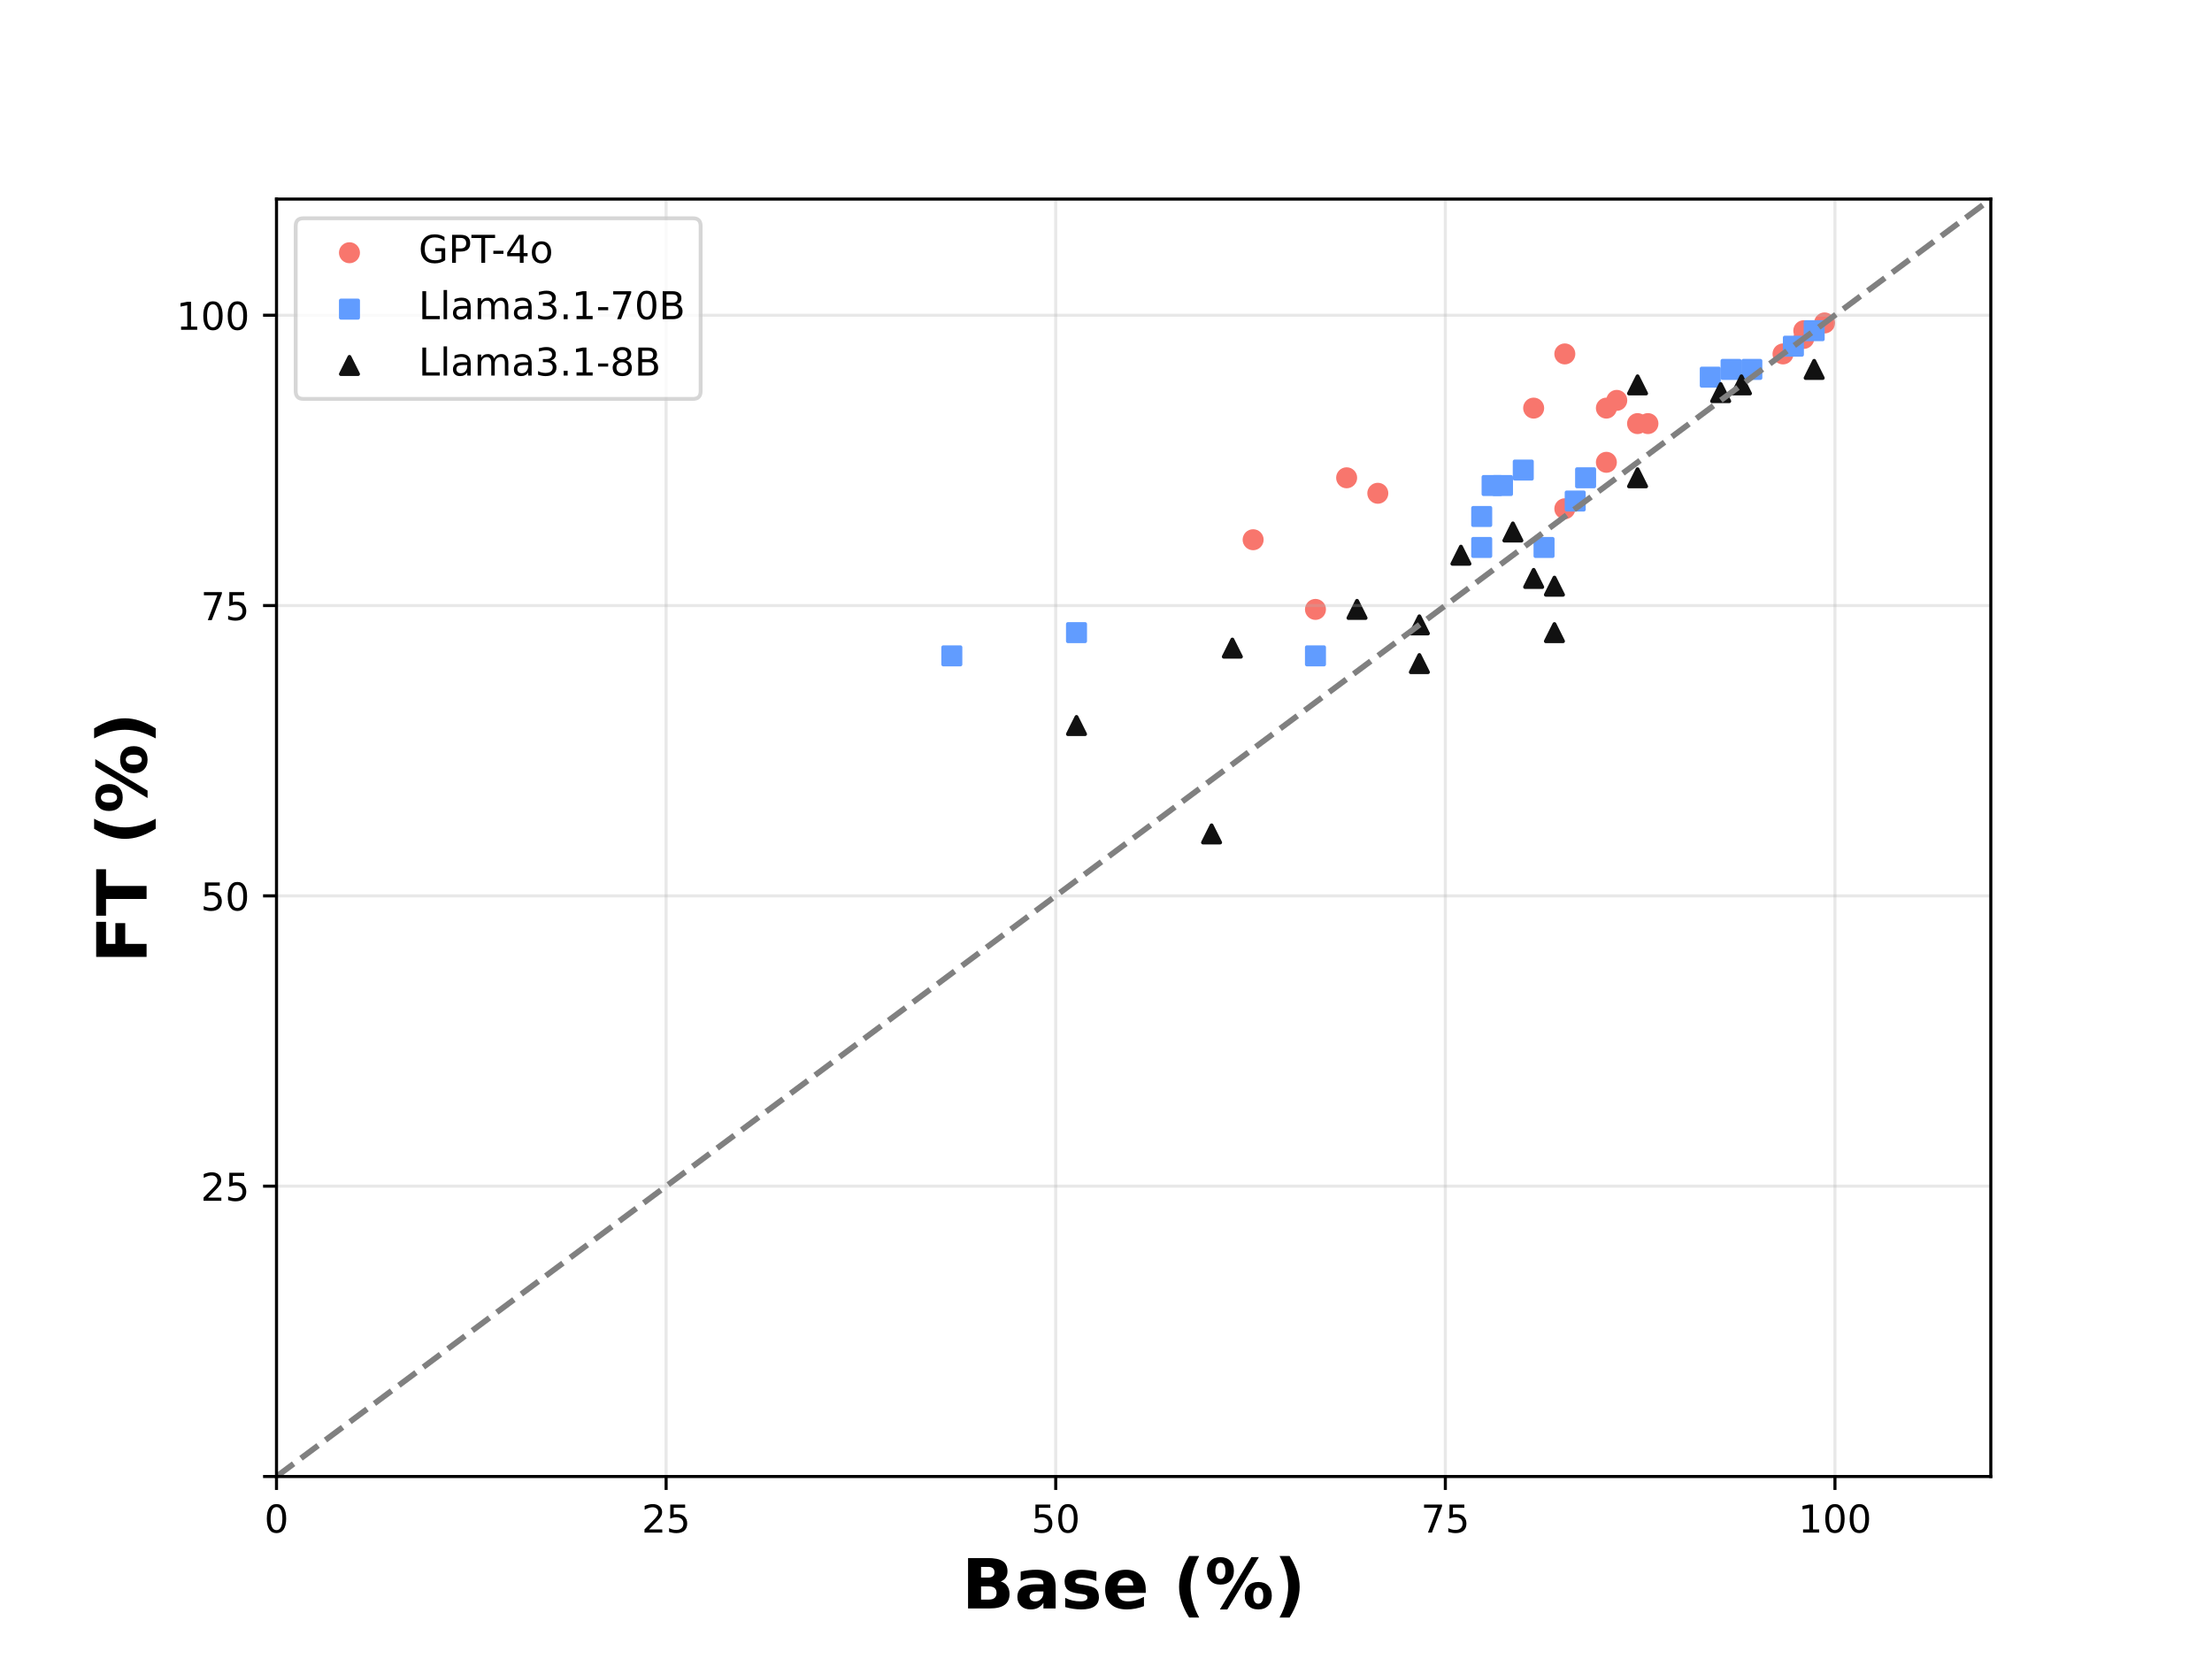
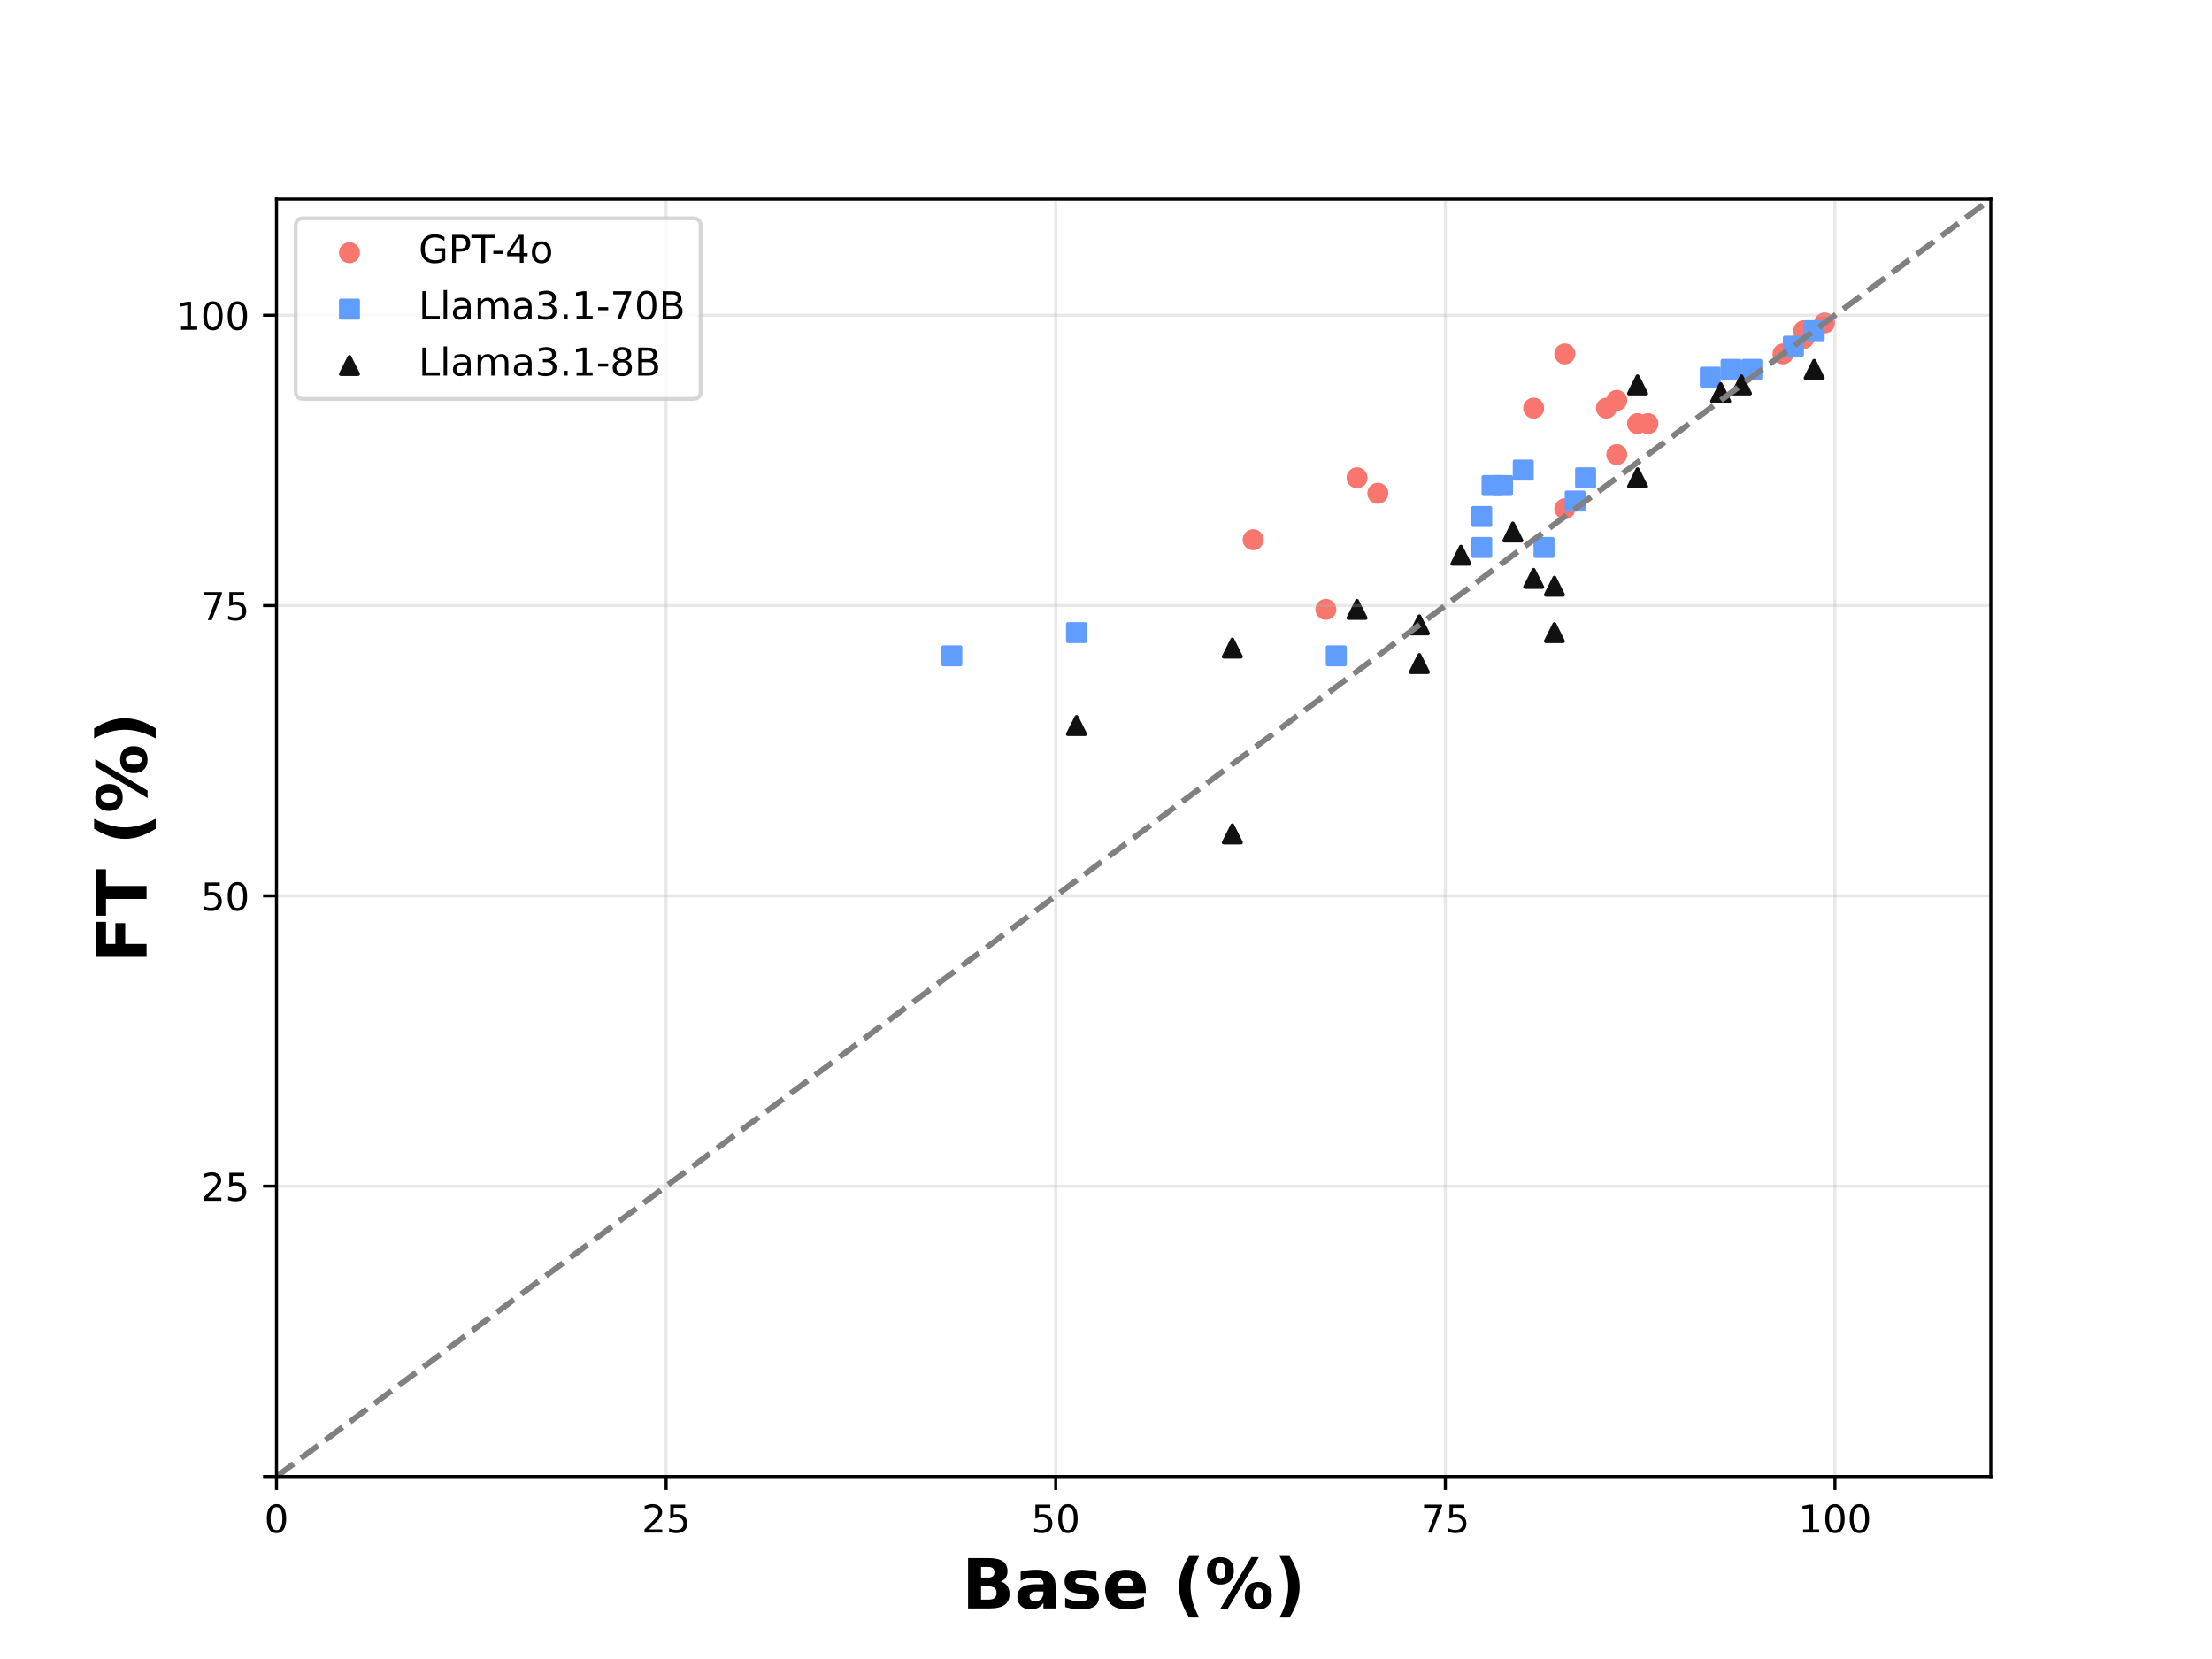
<svg xmlns="http://www.w3.org/2000/svg" xmlns:xlink="http://www.w3.org/1999/xlink" width="576pt" height="432pt" viewBox="0 0 576 432" version="1.1">
  <defs>
    <style type="text/css">*{stroke-linejoin: round; stroke-linecap: butt}</style>
  </defs>
  <g id="figure_1">
    <g id="patch_1">
      <path d="M 0 432  L 576 432  L 576 0  L 0 0  z " style="fill: #ffffff" />
    </g>
    <g id="axes_1">
      <g id="patch_2">
        <path d="M 72 384.48  L 518.4 384.48  L 518.4 51.84  L 72 51.84  z " style="fill: #ffffff" />
      </g>
      <g id="PathCollection_1">
        <defs>
-           <path id="mb3470e23fa" d="M 0 2.236  C 0.593 2.236 1.162 2 1.581 1.581  C 2 1.162 2.236 0.593 2.236 0  C 2.236 -0.593 2 -1.162 1.581 -1.581  C 1.162 -2 0.593 -2.236 0 -2.236  C -0.593 -2.236 -1.162 -2 -1.581 -1.581  C -2 -1.162 -2.236 -0.593 -2.236 0  C -2.236 0.593 -2 1.162 -1.581 1.581  C -1.162 2 -0.593 2.236 0 2.236  z " style="stroke: #f8766d" />
+           <path id="m50a336675b" d="M 0 2.236  C 0.593 2.236 1.162 2 1.581 1.581  C 2 1.162 2.236 0.593 2.236 0  C 2.236 -0.593 2 -1.162 1.581 -1.581  C 1.162 -2 0.593 -2.236 0 -2.236  C -0.593 -2.236 -1.162 -2 -1.581 -1.581  C -2 -1.162 -2.236 -0.593 -2.236 0  C -2.236 0.593 -2 1.162 -1.581 1.581  C -1.162 2 -0.593 2.236 0 2.236  z " style="stroke: #f8766d" />
        </defs>
-         <g clip-path="url(#p692026b4a6)">
-           <use xlink:href="#mb3470e23fa" x="418.298" y="106.272" style="fill: #f8766d; stroke: #f8766d" />
-           <use xlink:href="#mb3470e23fa" x="407.476" y="92.16" style="fill: #f8766d; stroke: #f8766d" />
-           <use xlink:href="#mb3470e23fa" x="469.702" y="86.112" style="fill: #f8766d; stroke: #f8766d" />
-           <use xlink:href="#mb3470e23fa" x="475.113" y="84.096" style="fill: #f8766d; stroke: #f8766d" />
-           <use xlink:href="#mb3470e23fa" x="407.476" y="132.48" style="fill: #f8766d; stroke: #f8766d" />
-           <use xlink:href="#mb3470e23fa" x="399.36" y="106.272" style="fill: #f8766d; stroke: #f8766d" />
-           <use xlink:href="#mb3470e23fa" x="421.004" y="104.256" style="fill: #f8766d; stroke: #f8766d" />
-           <use xlink:href="#mb3470e23fa" x="464.291" y="92.16" style="fill: #f8766d; stroke: #f8766d" />
-           <use xlink:href="#mb3470e23fa" x="342.545" y="158.688" style="fill: #f8766d; stroke: #f8766d" />
-           <use xlink:href="#mb3470e23fa" x="418.298" y="120.384" style="fill: #f8766d; stroke: #f8766d" />
-           <use xlink:href="#mb3470e23fa" x="358.778" y="128.448" style="fill: #f8766d; stroke: #f8766d" />
-           <use xlink:href="#mb3470e23fa" x="429.12" y="110.304" style="fill: #f8766d; stroke: #f8766d" />
-           <use xlink:href="#mb3470e23fa" x="469.702" y="88.128" style="fill: #f8766d; stroke: #f8766d" />
-           <use xlink:href="#mb3470e23fa" x="426.415" y="110.304" style="fill: #f8766d; stroke: #f8766d" />
-           <use xlink:href="#mb3470e23fa" x="350.662" y="124.416" style="fill: #f8766d; stroke: #f8766d" />
-           <use xlink:href="#mb3470e23fa" x="326.313" y="140.544" style="fill: #f8766d; stroke: #f8766d" />
+         <g clip-path="url(#pf7e7229479)">
+           <use xlink:href="#m50a336675b" x="418.298" y="106.272" style="fill: #f8766d; stroke: #f8766d" />
+           <use xlink:href="#m50a336675b" x="407.476" y="92.16" style="fill: #f8766d; stroke: #f8766d" />
+           <use xlink:href="#m50a336675b" x="469.702" y="86.112" style="fill: #f8766d; stroke: #f8766d" />
+           <use xlink:href="#m50a336675b" x="475.113" y="84.096" style="fill: #f8766d; stroke: #f8766d" />
+           <use xlink:href="#m50a336675b" x="407.476" y="132.48" style="fill: #f8766d; stroke: #f8766d" />
+           <use xlink:href="#m50a336675b" x="399.36" y="106.272" style="fill: #f8766d; stroke: #f8766d" />
+           <use xlink:href="#m50a336675b" x="421.004" y="104.256" style="fill: #f8766d; stroke: #f8766d" />
+           <use xlink:href="#m50a336675b" x="464.291" y="92.16" style="fill: #f8766d; stroke: #f8766d" />
+           <use xlink:href="#m50a336675b" x="345.251" y="158.688" style="fill: #f8766d; stroke: #f8766d" />
+           <use xlink:href="#m50a336675b" x="421.004" y="118.368" style="fill: #f8766d; stroke: #f8766d" />
+           <use xlink:href="#m50a336675b" x="358.778" y="128.448" style="fill: #f8766d; stroke: #f8766d" />
+           <use xlink:href="#m50a336675b" x="429.12" y="110.304" style="fill: #f8766d; stroke: #f8766d" />
+           <use xlink:href="#m50a336675b" x="469.702" y="88.128" style="fill: #f8766d; stroke: #f8766d" />
+           <use xlink:href="#m50a336675b" x="426.415" y="110.304" style="fill: #f8766d; stroke: #f8766d" />
+           <use xlink:href="#m50a336675b" x="353.367" y="124.416" style="fill: #f8766d; stroke: #f8766d" />
+           <use xlink:href="#m50a336675b" x="326.313" y="140.544" style="fill: #f8766d; stroke: #f8766d" />
        </g>
      </g>
      <g id="PathCollection_2">
        <defs>
-           <path id="m72a4a287ea" d="M -2.236 2.236  L 2.236 2.236  L 2.236 -2.236  L -2.236 -2.236  z " style="stroke: #619cff" />
+           <path id="mc18d923bcf" d="M -2.236 2.236  L 2.236 2.236  L 2.236 -2.236  L -2.236 -2.236  z " style="stroke: #619cff" />
        </defs>
-         <g clip-path="url(#p692026b4a6)">
-           <use xlink:href="#m72a4a287ea" x="385.833" y="134.496" style="fill: #619cff; stroke: #619cff" />
-           <use xlink:href="#m72a4a287ea" x="456.175" y="96.192" style="fill: #619cff; stroke: #619cff" />
-           <use xlink:href="#m72a4a287ea" x="445.353" y="98.208" style="fill: #619cff; stroke: #619cff" />
-           <use xlink:href="#m72a4a287ea" x="472.407" y="86.112" style="fill: #619cff; stroke: #619cff" />
-           <use xlink:href="#m72a4a287ea" x="402.065" y="142.56" style="fill: #619cff; stroke: #619cff" />
-           <use xlink:href="#m72a4a287ea" x="396.655" y="122.4" style="fill: #619cff; stroke: #619cff" />
-           <use xlink:href="#m72a4a287ea" x="412.887" y="124.416" style="fill: #619cff; stroke: #619cff" />
-           <use xlink:href="#m72a4a287ea" x="450.764" y="96.192" style="fill: #619cff; stroke: #619cff" />
-           <use xlink:href="#m72a4a287ea" x="342.545" y="170.784" style="fill: #619cff; stroke: #619cff" />
-           <use xlink:href="#m72a4a287ea" x="391.244" y="126.432" style="fill: #619cff; stroke: #619cff" />
-           <use xlink:href="#m72a4a287ea" x="385.833" y="142.56" style="fill: #619cff; stroke: #619cff" />
-           <use xlink:href="#m72a4a287ea" x="410.182" y="130.464" style="fill: #619cff; stroke: #619cff" />
-           <use xlink:href="#m72a4a287ea" x="466.996" y="90.144" style="fill: #619cff; stroke: #619cff" />
-           <use xlink:href="#m72a4a287ea" x="388.538" y="126.432" style="fill: #619cff; stroke: #619cff" />
-           <use xlink:href="#m72a4a287ea" x="280.32" y="164.736" style="fill: #619cff; stroke: #619cff" />
-           <use xlink:href="#m72a4a287ea" x="247.855" y="170.784" style="fill: #619cff; stroke: #619cff" />
+         <g clip-path="url(#pf7e7229479)">
+           <use xlink:href="#mc18d923bcf" x="385.833" y="134.496" style="fill: #619cff; stroke: #619cff" />
+           <use xlink:href="#mc18d923bcf" x="456.175" y="96.192" style="fill: #619cff; stroke: #619cff" />
+           <use xlink:href="#mc18d923bcf" x="445.353" y="98.208" style="fill: #619cff; stroke: #619cff" />
+           <use xlink:href="#mc18d923bcf" x="472.407" y="86.112" style="fill: #619cff; stroke: #619cff" />
+           <use xlink:href="#mc18d923bcf" x="402.065" y="142.56" style="fill: #619cff; stroke: #619cff" />
+           <use xlink:href="#mc18d923bcf" x="396.655" y="122.4" style="fill: #619cff; stroke: #619cff" />
+           <use xlink:href="#mc18d923bcf" x="412.887" y="124.416" style="fill: #619cff; stroke: #619cff" />
+           <use xlink:href="#mc18d923bcf" x="450.764" y="96.192" style="fill: #619cff; stroke: #619cff" />
+           <use xlink:href="#mc18d923bcf" x="347.956" y="170.784" style="fill: #619cff; stroke: #619cff" />
+           <use xlink:href="#mc18d923bcf" x="391.244" y="126.432" style="fill: #619cff; stroke: #619cff" />
+           <use xlink:href="#mc18d923bcf" x="385.833" y="142.56" style="fill: #619cff; stroke: #619cff" />
+           <use xlink:href="#mc18d923bcf" x="410.182" y="130.464" style="fill: #619cff; stroke: #619cff" />
+           <use xlink:href="#mc18d923bcf" x="466.996" y="90.144" style="fill: #619cff; stroke: #619cff" />
+           <use xlink:href="#mc18d923bcf" x="388.538" y="126.432" style="fill: #619cff; stroke: #619cff" />
+           <use xlink:href="#mc18d923bcf" x="280.32" y="164.736" style="fill: #619cff; stroke: #619cff" />
+           <use xlink:href="#mc18d923bcf" x="247.855" y="170.784" style="fill: #619cff; stroke: #619cff" />
        </g>
      </g>
      <g id="PathCollection_3">
        <defs>
-           <path id="m3c34309b36" d="M 0 -2.236  L -2.236 2.236  L 2.236 2.236  z " style="stroke: #111111" />
+           <path id="m18aec00344" d="M 0 -2.236  L -2.236 2.236  L 2.236 2.236  z " style="stroke: #111111" />
        </defs>
-         <g clip-path="url(#p692026b4a6)">
-           <use xlink:href="#m3c34309b36" x="404.771" y="152.64" style="fill: #111111; stroke: #111111" />
-           <use xlink:href="#m3c34309b36" x="426.415" y="100.224" style="fill: #111111; stroke: #111111" />
-           <use xlink:href="#m3c34309b36" x="426.415" y="124.416" style="fill: #111111; stroke: #111111" />
-           <use xlink:href="#m3c34309b36" x="472.407" y="96.192" style="fill: #111111; stroke: #111111" />
-           <use xlink:href="#m3c34309b36" x="369.6" y="162.72" style="fill: #111111; stroke: #111111" />
-           <use xlink:href="#m3c34309b36" x="353.367" y="158.688" style="fill: #111111; stroke: #111111" />
-           <use xlink:href="#m3c34309b36" x="399.36" y="150.624" style="fill: #111111; stroke: #111111" />
-           <use xlink:href="#m3c34309b36" x="448.058" y="102.24" style="fill: #111111; stroke: #111111" />
-           <use xlink:href="#m3c34309b36" x="315.491" y="217.152" style="fill: #111111; stroke: #111111" />
-           <use xlink:href="#m3c34309b36" x="404.771" y="164.736" style="fill: #111111; stroke: #111111" />
-           <use xlink:href="#m3c34309b36" x="369.6" y="172.8" style="fill: #111111; stroke: #111111" />
-           <use xlink:href="#m3c34309b36" x="393.949" y="138.528" style="fill: #111111; stroke: #111111" />
-           <use xlink:href="#m3c34309b36" x="453.469" y="100.224" style="fill: #111111; stroke: #111111" />
-           <use xlink:href="#m3c34309b36" x="380.422" y="144.576" style="fill: #111111; stroke: #111111" />
-           <use xlink:href="#m3c34309b36" x="320.902" y="168.768" style="fill: #111111; stroke: #111111" />
-           <use xlink:href="#m3c34309b36" x="280.32" y="188.928" style="fill: #111111; stroke: #111111" />
+         <g clip-path="url(#pf7e7229479)">
+           <use xlink:href="#m18aec00344" x="404.771" y="152.64" style="fill: #111111; stroke: #111111" />
+           <use xlink:href="#m18aec00344" x="426.415" y="100.224" style="fill: #111111; stroke: #111111" />
+           <use xlink:href="#m18aec00344" x="426.415" y="124.416" style="fill: #111111; stroke: #111111" />
+           <use xlink:href="#m18aec00344" x="472.407" y="96.192" style="fill: #111111; stroke: #111111" />
+           <use xlink:href="#m18aec00344" x="369.6" y="162.72" style="fill: #111111; stroke: #111111" />
+           <use xlink:href="#m18aec00344" x="353.367" y="158.688" style="fill: #111111; stroke: #111111" />
+           <use xlink:href="#m18aec00344" x="399.36" y="150.624" style="fill: #111111; stroke: #111111" />
+           <use xlink:href="#m18aec00344" x="448.058" y="102.24" style="fill: #111111; stroke: #111111" />
+           <use xlink:href="#m18aec00344" x="320.902" y="217.152" style="fill: #111111; stroke: #111111" />
+           <use xlink:href="#m18aec00344" x="404.771" y="164.736" style="fill: #111111; stroke: #111111" />
+           <use xlink:href="#m18aec00344" x="369.6" y="172.8" style="fill: #111111; stroke: #111111" />
+           <use xlink:href="#m18aec00344" x="393.949" y="138.528" style="fill: #111111; stroke: #111111" />
+           <use xlink:href="#m18aec00344" x="453.469" y="100.224" style="fill: #111111; stroke: #111111" />
+           <use xlink:href="#m18aec00344" x="380.422" y="144.576" style="fill: #111111; stroke: #111111" />
+           <use xlink:href="#m18aec00344" x="320.902" y="168.768" style="fill: #111111; stroke: #111111" />
+           <use xlink:href="#m18aec00344" x="280.32" y="188.928" style="fill: #111111; stroke: #111111" />
        </g>
      </g>
      <g id="matplotlib.axis_1">
        <g id="xtick_1">
          <g id="line2d_1">
-             <path d="M 72 384.48  L 72 51.84  " clip-path="url(#p692026b4a6)" style="fill: none; stroke: #b0b0b0; stroke-opacity: 0.3; stroke-width: 0.8; stroke-linecap: square" />
+             <path d="M 72 384.48  L 72 51.84  " clip-path="url(#pf7e7229479)" style="fill: none; stroke: #b0b0b0; stroke-opacity: 0.3; stroke-width: 0.8; stroke-linecap: square" />
          </g>
          <g id="line2d_2">
            <defs>
-               <path id="m46a598231f" d="M 0 0  L 0 3.5  " style="stroke: #000000; stroke-width: 0.8" />
-             </defs>
-             <g>
-               <use xlink:href="#m46a598231f" x="72" y="384.48" style="stroke: #000000; stroke-width: 0.8" />
+               <path id="m44926754bb" d="M 0 0  L 0 3.5  " style="stroke: #000000; stroke-width: 0.8" />
+             </defs>
+             <g>
+               <use xlink:href="#m44926754bb" x="72" y="384.48" style="stroke: #000000; stroke-width: 0.8" />
            </g>
          </g>
          <g id="text_1">
            <g transform="translate(68.81875 399.0784) scale(0.1 -0.1)">
              <defs>
                <path id="DejaVuSans-30" d="M 2034 4250  Q 1547 4250 1301 3770  Q 1056 3291 1056 2328  Q 1056 1369 1301 889  Q 1547 409 2034 409  Q 2525 409 2770 889  Q 3016 1369 3016 2328  Q 3016 3291 2770 3770  Q 2525 4250 2034 4250  z M 2034 4750  Q 2819 4750 3233 4129  Q 3647 3509 3647 2328  Q 3647 1150 3233 529  Q 2819 -91 2034 -91  Q 1250 -91 836 529  Q 422 1150 422 2328  Q 422 3509 836 4129  Q 1250 4750 2034 4750  z " transform="scale(0.015625)" />
              </defs>
              <use xlink:href="#DejaVuSans-30" />
            </g>
          </g>
        </g>
        <g id="xtick_2">
          <g id="line2d_3">
-             <path d="M 173.455 384.48  L 173.455 51.84  " clip-path="url(#p692026b4a6)" style="fill: none; stroke: #b0b0b0; stroke-opacity: 0.3; stroke-width: 0.8; stroke-linecap: square" />
+             <path d="M 173.455 384.48  L 173.455 51.84  " clip-path="url(#pf7e7229479)" style="fill: none; stroke: #b0b0b0; stroke-opacity: 0.3; stroke-width: 0.8; stroke-linecap: square" />
          </g>
          <g id="line2d_4">
            <g>
-               <use xlink:href="#m46a598231f" x="173.455" y="384.48" style="stroke: #000000; stroke-width: 0.8" />
+               <use xlink:href="#m44926754bb" x="173.455" y="384.48" style="stroke: #000000; stroke-width: 0.8" />
            </g>
          </g>
          <g id="text_2">
            <g transform="translate(167.092 399.0784) scale(0.1 -0.1)">
              <defs>
                <path id="DejaVuSans-32" d="M 1228 531  L 3431 531  L 3431 0  L 469 0  L 469 531  Q 828 903 1448 1529  Q 2069 2156 2228 2338  Q 2531 2678 2651 2914  Q 2772 3150 2772 3378  Q 2772 3750 2511 3984  Q 2250 4219 1831 4219  Q 1534 4219 1204 4116  Q 875 4013 500 3803  L 500 4441  Q 881 4594 1212 4672  Q 1544 4750 1819 4750  Q 2544 4750 2975 4387  Q 3406 4025 3406 3419  Q 3406 3131 3298 2873  Q 3191 2616 2906 2266  Q 2828 2175 2409 1742  Q 1991 1309 1228 531  z " transform="scale(0.015625)" />
                <path id="DejaVuSans-35" d="M 691 4666  L 3169 4666  L 3169 4134  L 1269 4134  L 1269 2991  Q 1406 3038 1543 3061  Q 1681 3084 1819 3084  Q 2600 3084 3056 2656  Q 3513 2228 3513 1497  Q 3513 744 3044 326  Q 2575 -91 1722 -91  Q 1428 -91 1123 -41  Q 819 9 494 109  L 494 744  Q 775 591 1075 516  Q 1375 441 1709 441  Q 2250 441 2565 725  Q 2881 1009 2881 1497  Q 2881 1984 2565 2268  Q 2250 2553 1709 2553  Q 1456 2553 1204 2497  Q 953 2441 691 2322  L 691 4666  z " transform="scale(0.015625)" />
              </defs>
              <use xlink:href="#DejaVuSans-32" />
-               <use xlink:href="#DejaVuSans-35" x="63.623" />
+               <use xlink:href="#DejaVuSans-35" transform="translate(63.62305 0)" />
            </g>
          </g>
        </g>
        <g id="xtick_3">
          <g id="line2d_5">
-             <path d="M 274.909 384.48  L 274.909 51.84  " clip-path="url(#p692026b4a6)" style="fill: none; stroke: #b0b0b0; stroke-opacity: 0.3; stroke-width: 0.8; stroke-linecap: square" />
+             <path d="M 274.909 384.48  L 274.909 51.84  " clip-path="url(#pf7e7229479)" style="fill: none; stroke: #b0b0b0; stroke-opacity: 0.3; stroke-width: 0.8; stroke-linecap: square" />
          </g>
          <g id="line2d_6">
            <g>
-               <use xlink:href="#m46a598231f" x="274.909" y="384.48" style="stroke: #000000; stroke-width: 0.8" />
+               <use xlink:href="#m44926754bb" x="274.909" y="384.48" style="stroke: #000000; stroke-width: 0.8" />
            </g>
          </g>
          <g id="text_3">
            <g transform="translate(268.5466 399.0784) scale(0.1 -0.1)">
              <use xlink:href="#DejaVuSans-35" />
-               <use xlink:href="#DejaVuSans-30" x="63.623" />
+               <use xlink:href="#DejaVuSans-30" transform="translate(63.62305 0)" />
            </g>
          </g>
        </g>
        <g id="xtick_4">
          <g id="line2d_7">
-             <path d="M 376.364 384.48  L 376.364 51.84  " clip-path="url(#p692026b4a6)" style="fill: none; stroke: #b0b0b0; stroke-opacity: 0.3; stroke-width: 0.8; stroke-linecap: square" />
+             <path d="M 376.364 384.48  L 376.364 51.84  " clip-path="url(#pf7e7229479)" style="fill: none; stroke: #b0b0b0; stroke-opacity: 0.3; stroke-width: 0.8; stroke-linecap: square" />
          </g>
          <g id="line2d_8">
            <g>
-               <use xlink:href="#m46a598231f" x="376.364" y="384.48" style="stroke: #000000; stroke-width: 0.8" />
+               <use xlink:href="#m44926754bb" x="376.364" y="384.48" style="stroke: #000000; stroke-width: 0.8" />
            </g>
          </g>
          <g id="text_4">
            <g transform="translate(370.0011 399.0784) scale(0.1 -0.1)">
              <defs>
                <path id="DejaVuSans-37" d="M 525 4666  L 3525 4666  L 3525 4397  L 1831 0  L 1172 0  L 2766 4134  L 525 4134  L 525 4666  z " transform="scale(0.015625)" />
              </defs>
              <use xlink:href="#DejaVuSans-37" />
-               <use xlink:href="#DejaVuSans-35" x="63.623" />
+               <use xlink:href="#DejaVuSans-35" transform="translate(63.62305 0)" />
            </g>
          </g>
        </g>
        <g id="xtick_5">
          <g id="line2d_9">
-             <path d="M 477.818 384.48  L 477.818 51.84  " clip-path="url(#p692026b4a6)" style="fill: none; stroke: #b0b0b0; stroke-opacity: 0.3; stroke-width: 0.8; stroke-linecap: square" />
+             <path d="M 477.818 384.48  L 477.818 51.84  " clip-path="url(#pf7e7229479)" style="fill: none; stroke: #b0b0b0; stroke-opacity: 0.3; stroke-width: 0.8; stroke-linecap: square" />
          </g>
          <g id="line2d_10">
            <g>
-               <use xlink:href="#m46a598231f" x="477.818" y="384.48" style="stroke: #000000; stroke-width: 0.8" />
+               <use xlink:href="#m44926754bb" x="477.818" y="384.48" style="stroke: #000000; stroke-width: 0.8" />
            </g>
          </g>
          <g id="text_5">
            <g transform="translate(468.2744 399.0784) scale(0.1 -0.1)">
              <defs>
                <path id="DejaVuSans-31" d="M 794 531  L 1825 531  L 1825 4091  L 703 3866  L 703 4441  L 1819 4666  L 2450 4666  L 2450 531  L 3481 531  L 3481 0  L 794 0  L 794 531  z " transform="scale(0.015625)" />
              </defs>
              <use xlink:href="#DejaVuSans-31" />
-               <use xlink:href="#DejaVuSans-30" x="63.623" />
-               <use xlink:href="#DejaVuSans-30" x="127.246" />
+               <use xlink:href="#DejaVuSans-30" transform="translate(63.62305 0)" />
+               <use xlink:href="#DejaVuSans-30" transform="translate(127.2461 0)" />
            </g>
          </g>
        </g>
        <g id="text_6">
          <g transform="translate(250.4278 418.8353) scale(0.18 -0.18)">
            <defs>
              <path id="DejaVuSans-Bold-42" d="M 2456 2859  Q 2741 2859 2887 2984  Q 3034 3109 3034 3353  Q 3034 3594 2887 3720  Q 2741 3847 2456 3847  L 1791 3847  L 1791 2859  L 2456 2859  z M 2497 819  Q 2859 819 3042 972  Q 3225 1125 3225 1434  Q 3225 1738 3044 1889  Q 2863 2041 2497 2041  L 1791 2041  L 1791 819  L 2497 819  z M 3616 2497  Q 4003 2384 4215 2081  Q 4428 1778 4428 1338  Q 4428 663 3972 331  Q 3516 0 2584 0  L 588 0  L 588 4666  L 2394 4666  Q 3366 4666 3802 4372  Q 4238 4078 4238 3431  Q 4238 3091 4078 2852  Q 3919 2613 3616 2497  z " transform="scale(0.015625)" />
              <path id="DejaVuSans-Bold-61" d="M 2106 1575  Q 1756 1575 1579 1456  Q 1403 1338 1403 1106  Q 1403 894 1545 773  Q 1688 653 1941 653  Q 2256 653 2472 879  Q 2688 1106 2688 1447  L 2688 1575  L 2106 1575  z M 3816 1997  L 3816 0  L 2688 0  L 2688 519  Q 2463 200 2181 54  Q 1900 -91 1497 -91  Q 953 -91 614 226  Q 275 544 275 1050  Q 275 1666 698 1953  Q 1122 2241 2028 2241  L 2688 2241  L 2688 2328  Q 2688 2594 2478 2717  Q 2269 2841 1825 2841  Q 1466 2841 1156 2769  Q 847 2697 581 2553  L 581 3406  Q 941 3494 1303 3539  Q 1666 3584 2028 3584  Q 2975 3584 3395 3211  Q 3816 2838 3816 1997  z " transform="scale(0.015625)" />
              <path id="DejaVuSans-Bold-73" d="M 3272 3391  L 3272 2541  Q 2913 2691 2578 2766  Q 2244 2841 1947 2841  Q 1628 2841 1473 2761  Q 1319 2681 1319 2516  Q 1319 2381 1436 2309  Q 1553 2238 1856 2203  L 2053 2175  Q 2913 2066 3209 1816  Q 3506 1566 3506 1031  Q 3506 472 3093 190  Q 2681 -91 1863 -91  Q 1516 -91 1145 -36  Q 775 19 384 128  L 384 978  Q 719 816 1070 734  Q 1422 653 1784 653  Q 2113 653 2278 743  Q 2444 834 2444 1013  Q 2444 1163 2330 1236  Q 2216 1309 1875 1350  L 1678 1375  Q 931 1469 631 1722  Q 331 1975 331 2491  Q 331 3047 712 3315  Q 1094 3584 1881 3584  Q 2191 3584 2531 3537  Q 2872 3491 3272 3391  z " transform="scale(0.015625)" />
              <path id="DejaVuSans-Bold-65" d="M 4031 1759  L 4031 1441  L 1416 1441  Q 1456 1047 1700 850  Q 1944 653 2381 653  Q 2734 653 3104 758  Q 3475 863 3866 1075  L 3866 213  Q 3469 63 3072 -14  Q 2675 -91 2278 -91  Q 1328 -91 801 392  Q 275 875 275 1747  Q 275 2603 792 3093  Q 1309 3584 2216 3584  Q 3041 3584 3536 3087  Q 4031 2591 4031 1759  z M 2881 2131  Q 2881 2450 2695 2645  Q 2509 2841 2209 2841  Q 1884 2841 1681 2658  Q 1478 2475 1428 2131  L 2881 2131  z " transform="scale(0.015625)" />
              <path id="DejaVuSans-Bold-20" transform="scale(0.015625)" />
              <path id="DejaVuSans-Bold-28" d="M 2413 -844  L 1484 -844  Q 1006 -72 778 623  Q 550 1319 550 2003  Q 550 2688 779 3389  Q 1009 4091 1484 4856  L 2413 4856  Q 2013 4116 1813 3408  Q 1613 2700 1613 2009  Q 1613 1319 1811 609  Q 2009 -100 2413 -844  z " transform="scale(0.015625)" />
              <path id="DejaVuSans-Bold-25" d="M 4959 1925  Q 4738 1925 4616 1733  Q 4494 1541 4494 1184  Q 4494 825 4614 633  Q 4734 441 4959 441  Q 5184 441 5303 633  Q 5422 825 5422 1184  Q 5422 1541 5301 1733  Q 5181 1925 4959 1925  z M 4959 2450  Q 5541 2450 5875 2112  Q 6209 1775 6209 1184  Q 6209 594 5875 251  Q 5541 -91 4959 -91  Q 4378 -91 4042 251  Q 3706 594 3706 1184  Q 3706 1772 4042 2111  Q 4378 2450 4959 2450  z M 2094 -91  L 1403 -91  L 4319 4750  L 5013 4750  L 2094 -91  z M 1453 4750  Q 2034 4750 2367 4411  Q 2700 4072 2700 3481  Q 2700 2891 2367 2550  Q 2034 2209 1453 2209  Q 872 2209 539 2550  Q 206 2891 206 3481  Q 206 4072 539 4411  Q 872 4750 1453 4750  z M 1453 4225  Q 1228 4225 1106 4031  Q 984 3838 984 3481  Q 984 3122 1106 2926  Q 1228 2731 1453 2731  Q 1678 2731 1798 2926  Q 1919 3122 1919 3481  Q 1919 3838 1797 4031  Q 1675 4225 1453 4225  z " transform="scale(0.015625)" />
              <path id="DejaVuSans-Bold-29" d="M 513 -844  Q 913 -100 1113 609  Q 1313 1319 1313 2009  Q 1313 2700 1113 3408  Q 913 4116 513 4856  L 1441 4856  Q 1916 4091 2145 3389  Q 2375 2688 2375 2003  Q 2375 1319 2147 623  Q 1919 -72 1441 -844  L 513 -844  z " transform="scale(0.015625)" />
            </defs>
            <use xlink:href="#DejaVuSans-Bold-42" />
-             <use xlink:href="#DejaVuSans-Bold-61" x="76.221" />
-             <use xlink:href="#DejaVuSans-Bold-73" x="143.701" />
-             <use xlink:href="#DejaVuSans-Bold-65" x="203.223" />
-             <use xlink:href="#DejaVuSans-Bold-20" x="271.045" />
-             <use xlink:href="#DejaVuSans-Bold-28" x="305.859" />
-             <use xlink:href="#DejaVuSans-Bold-25" x="351.562" />
-             <use xlink:href="#DejaVuSans-Bold-29" x="451.758" />
+             <use xlink:href="#DejaVuSans-Bold-61" transform="translate(76.2207 0)" />
+             <use xlink:href="#DejaVuSans-Bold-73" transform="translate(143.7012 0)" />
+             <use xlink:href="#DejaVuSans-Bold-65" transform="translate(203.2227 0)" />
+             <use xlink:href="#DejaVuSans-Bold-20" transform="translate(271.0449 0)" />
+             <use xlink:href="#DejaVuSans-Bold-28" transform="translate(305.8594 0)" />
+             <use xlink:href="#DejaVuSans-Bold-25" transform="translate(351.5625 0)" />
+             <use xlink:href="#DejaVuSans-Bold-29" transform="translate(451.7578 0)" />
          </g>
        </g>
      </g>
      <g id="matplotlib.axis_2">
        <g id="ytick_1">
          <g id="line2d_11">
-             <path d="M 72 384.48  L 518.4 384.48  " clip-path="url(#p692026b4a6)" style="fill: none; stroke: #b0b0b0; stroke-opacity: 0.3; stroke-width: 0.8; stroke-linecap: square" />
+             <path d="M 72 384.48  L 518.4 384.48  " clip-path="url(#pf7e7229479)" style="fill: none; stroke: #b0b0b0; stroke-opacity: 0.3; stroke-width: 0.8; stroke-linecap: square" />
          </g>
          <g id="line2d_12">
            <defs>
-               <path id="mdbfefb718e" d="M 0 0  L -3.5 0  " style="stroke: #000000; stroke-width: 0.8" />
-             </defs>
-             <g>
-               <use xlink:href="#mdbfefb718e" x="72" y="384.48" style="stroke: #000000; stroke-width: 0.8" />
+               <path id="m9fc4eb57ed" d="M 0 0  L -3.5 0  " style="stroke: #000000; stroke-width: 0.8" />
+             </defs>
+             <g>
+               <use xlink:href="#m9fc4eb57ed" x="72" y="384.48" style="stroke: #000000; stroke-width: 0.8" />
            </g>
          </g>
        </g>
        <g id="ytick_2">
          <g id="line2d_13">
-             <path d="M 72 308.88  L 518.4 308.88  " clip-path="url(#p692026b4a6)" style="fill: none; stroke: #b0b0b0; stroke-opacity: 0.3; stroke-width: 0.8; stroke-linecap: square" />
+             <path d="M 72 308.88  L 518.4 308.88  " clip-path="url(#pf7e7229479)" style="fill: none; stroke: #b0b0b0; stroke-opacity: 0.3; stroke-width: 0.8; stroke-linecap: square" />
          </g>
          <g id="line2d_14">
            <g>
-               <use xlink:href="#mdbfefb718e" x="72" y="308.88" style="stroke: #000000; stroke-width: 0.8" />
+               <use xlink:href="#m9fc4eb57ed" x="72" y="308.88" style="stroke: #000000; stroke-width: 0.8" />
            </g>
          </g>
          <g id="text_7">
            <g transform="translate(52.275 312.6792) scale(0.1 -0.1)">
              <use xlink:href="#DejaVuSans-32" />
-               <use xlink:href="#DejaVuSans-35" x="63.623" />
+               <use xlink:href="#DejaVuSans-35" transform="translate(63.62305 0)" />
            </g>
          </g>
        </g>
        <g id="ytick_3">
          <g id="line2d_15">
-             <path d="M 72 233.28  L 518.4 233.28  " clip-path="url(#p692026b4a6)" style="fill: none; stroke: #b0b0b0; stroke-opacity: 0.3; stroke-width: 0.8; stroke-linecap: square" />
+             <path d="M 72 233.28  L 518.4 233.28  " clip-path="url(#pf7e7229479)" style="fill: none; stroke: #b0b0b0; stroke-opacity: 0.3; stroke-width: 0.8; stroke-linecap: square" />
          </g>
          <g id="line2d_16">
            <g>
-               <use xlink:href="#mdbfefb718e" x="72" y="233.28" style="stroke: #000000; stroke-width: 0.8" />
+               <use xlink:href="#m9fc4eb57ed" x="72" y="233.28" style="stroke: #000000; stroke-width: 0.8" />
            </g>
          </g>
          <g id="text_8">
            <g transform="translate(52.275 237.0792) scale(0.1 -0.1)">
              <use xlink:href="#DejaVuSans-35" />
-               <use xlink:href="#DejaVuSans-30" x="63.623" />
+               <use xlink:href="#DejaVuSans-30" transform="translate(63.62305 0)" />
            </g>
          </g>
        </g>
        <g id="ytick_4">
          <g id="line2d_17">
-             <path d="M 72 157.68  L 518.4 157.68  " clip-path="url(#p692026b4a6)" style="fill: none; stroke: #b0b0b0; stroke-opacity: 0.3; stroke-width: 0.8; stroke-linecap: square" />
+             <path d="M 72 157.68  L 518.4 157.68  " clip-path="url(#pf7e7229479)" style="fill: none; stroke: #b0b0b0; stroke-opacity: 0.3; stroke-width: 0.8; stroke-linecap: square" />
          </g>
          <g id="line2d_18">
            <g>
-               <use xlink:href="#mdbfefb718e" x="72" y="157.68" style="stroke: #000000; stroke-width: 0.8" />
+               <use xlink:href="#m9fc4eb57ed" x="72" y="157.68" style="stroke: #000000; stroke-width: 0.8" />
            </g>
          </g>
          <g id="text_9">
            <g transform="translate(52.275 161.4792) scale(0.1 -0.1)">
              <use xlink:href="#DejaVuSans-37" />
-               <use xlink:href="#DejaVuSans-35" x="63.623" />
+               <use xlink:href="#DejaVuSans-35" transform="translate(63.62305 0)" />
            </g>
          </g>
        </g>
        <g id="ytick_5">
          <g id="line2d_19">
-             <path d="M 72 82.08  L 518.4 82.08  " clip-path="url(#p692026b4a6)" style="fill: none; stroke: #b0b0b0; stroke-opacity: 0.3; stroke-width: 0.8; stroke-linecap: square" />
+             <path d="M 72 82.08  L 518.4 82.08  " clip-path="url(#pf7e7229479)" style="fill: none; stroke: #b0b0b0; stroke-opacity: 0.3; stroke-width: 0.8; stroke-linecap: square" />
          </g>
          <g id="line2d_20">
            <g>
-               <use xlink:href="#mdbfefb718e" x="72" y="82.08" style="stroke: #000000; stroke-width: 0.8" />
+               <use xlink:href="#m9fc4eb57ed" x="72" y="82.08" style="stroke: #000000; stroke-width: 0.8" />
            </g>
          </g>
          <g id="text_10">
            <g transform="translate(45.9125 85.87922) scale(0.1 -0.1)">
              <use xlink:href="#DejaVuSans-31" />
-               <use xlink:href="#DejaVuSans-30" x="63.623" />
-               <use xlink:href="#DejaVuSans-30" x="127.246" />
+               <use xlink:href="#DejaVuSans-30" transform="translate(63.62305 0)" />
+               <use xlink:href="#DejaVuSans-30" transform="translate(127.2461 0)" />
            </g>
          </g>
        </g>
        <g id="text_11">
          <g transform="translate(38.16906 250.8258) rotate(-90) scale(0.18 -0.18)">
            <defs>
              <path id="DejaVuSans-Bold-46" d="M 588 4666  L 3834 4666  L 3834 3756  L 1791 3756  L 1791 2888  L 3713 2888  L 3713 1978  L 1791 1978  L 1791 0  L 588 0  L 588 4666  z " transform="scale(0.015625)" />
              <path id="DejaVuSans-Bold-54" d="M 31 4666  L 4331 4666  L 4331 3756  L 2784 3756  L 2784 0  L 1581 0  L 1581 3756  L 31 3756  L 31 4666  z " transform="scale(0.015625)" />
            </defs>
            <use xlink:href="#DejaVuSans-Bold-46" />
-             <use xlink:href="#DejaVuSans-Bold-54" x="68.311" />
-             <use xlink:href="#DejaVuSans-Bold-20" x="136.523" />
-             <use xlink:href="#DejaVuSans-Bold-28" x="171.338" />
-             <use xlink:href="#DejaVuSans-Bold-25" x="217.041" />
-             <use xlink:href="#DejaVuSans-Bold-29" x="317.236" />
+             <use xlink:href="#DejaVuSans-Bold-54" transform="translate(68.31055 0)" />
+             <use xlink:href="#DejaVuSans-Bold-20" transform="translate(136.5234 0)" />
+             <use xlink:href="#DejaVuSans-Bold-28" transform="translate(171.3379 0)" />
+             <use xlink:href="#DejaVuSans-Bold-25" transform="translate(217.041 0)" />
+             <use xlink:href="#DejaVuSans-Bold-29" transform="translate(317.2363 0)" />
          </g>
        </g>
      </g>
      <g id="line2d_21">
-         <path d="M 72 384.48  L 518.4 51.84  " clip-path="url(#p692026b4a6)" style="fill: none; stroke-dasharray: 5.55,2.4; stroke-dashoffset: 0; stroke: #808080; stroke-width: 1.5" />
+         <path d="M 72 384.48  L 518.4 51.84  " clip-path="url(#pf7e7229479)" style="fill: none; stroke-dasharray: 5.55,2.4; stroke-dashoffset: 0; stroke: #808080; stroke-width: 1.5" />
      </g>
      <g id="patch_3">
        <path d="M 72 384.48  L 72 51.84  " style="fill: none; stroke: #000000; stroke-width: 0.8; stroke-linejoin: miter; stroke-linecap: square" />
      </g>
      <g id="patch_4">
        <path d="M 518.4 384.48  L 518.4 51.84  " style="fill: none; stroke: #000000; stroke-width: 0.8; stroke-linejoin: miter; stroke-linecap: square" />
      </g>
      <g id="patch_5">
        <path d="M 72 384.48  L 518.4 384.48  " style="fill: none; stroke: #000000; stroke-width: 0.8; stroke-linejoin: miter; stroke-linecap: square" />
      </g>
      <g id="patch_6">
        <path d="M 72 51.84  L 518.4 51.84  " style="fill: none; stroke: #000000; stroke-width: 0.8; stroke-linejoin: miter; stroke-linecap: square" />
      </g>
      <g id="legend_1">
        <g id="patch_7">
          <path d="M 79 103.874  L 180.444 103.874  Q 182.444 103.874 182.444 101.874  L 182.444 58.84  Q 182.444 56.84 180.444 56.84  L 79 56.84  Q 77 56.84 77 58.84  L 77 101.874  Q 77 103.874 79 103.874  z " style="fill: #ffffff; opacity: 0.8; stroke: #cccccc; stroke-linejoin: miter" />
        </g>
        <g id="PathCollection_4">
          <g>
-             <use xlink:href="#mb3470e23fa" x="91" y="65.813" style="fill: #f8766d; stroke: #f8766d" />
+             <use xlink:href="#m50a336675b" x="91" y="65.813" style="fill: #f8766d; stroke: #f8766d" />
          </g>
        </g>
        <g id="text_12">
          <g transform="translate(109 68.43844) scale(0.1 -0.1)">
            <defs>
              <path id="DejaVuSans-47" d="M 3809 666  L 3809 1919  L 2778 1919  L 2778 2438  L 4434 2438  L 4434 434  Q 4069 175 3628 42  Q 3188 -91 2688 -91  Q 1594 -91 976 548  Q 359 1188 359 2328  Q 359 3472 976 4111  Q 1594 4750 2688 4750  Q 3144 4750 3555 4637  Q 3966 4525 4313 4306  L 4313 3634  Q 3963 3931 3569 4081  Q 3175 4231 2741 4231  Q 1884 4231 1454 3753  Q 1025 3275 1025 2328  Q 1025 1384 1454 906  Q 1884 428 2741 428  Q 3075 428 3337 486  Q 3600 544 3809 666  z " transform="scale(0.015625)" />
              <path id="DejaVuSans-50" d="M 1259 4147  L 1259 2394  L 2053 2394  Q 2494 2394 2734 2622  Q 2975 2850 2975 3272  Q 2975 3691 2734 3919  Q 2494 4147 2053 4147  L 1259 4147  z M 628 4666  L 2053 4666  Q 2838 4666 3239 4311  Q 3641 3956 3641 3272  Q 3641 2581 3239 2228  Q 2838 1875 2053 1875  L 1259 1875  L 1259 0  L 628 0  L 628 4666  z " transform="scale(0.015625)" />
              <path id="DejaVuSans-54" d="M -19 4666  L 3928 4666  L 3928 4134  L 2272 4134  L 2272 0  L 1638 0  L 1638 4134  L -19 4134  L -19 4666  z " transform="scale(0.015625)" />
              <path id="DejaVuSans-2d" d="M 313 2009  L 1997 2009  L 1997 1497  L 313 1497  L 313 2009  z " transform="scale(0.015625)" />
              <path id="DejaVuSans-34" d="M 2419 4116  L 825 1625  L 2419 1625  L 2419 4116  z M 2253 4666  L 3047 4666  L 3047 1625  L 3713 1625  L 3713 1100  L 3047 1100  L 3047 0  L 2419 0  L 2419 1100  L 313 1100  L 313 1709  L 2253 4666  z " transform="scale(0.015625)" />
              <path id="DejaVuSans-6f" d="M 1959 3097  Q 1497 3097 1228 2736  Q 959 2375 959 1747  Q 959 1119 1226 758  Q 1494 397 1959 397  Q 2419 397 2687 759  Q 2956 1122 2956 1747  Q 2956 2369 2687 2733  Q 2419 3097 1959 3097  z M 1959 3584  Q 2709 3584 3137 3096  Q 3566 2609 3566 1747  Q 3566 888 3137 398  Q 2709 -91 1959 -91  Q 1206 -91 779 398  Q 353 888 353 1747  Q 353 2609 779 3096  Q 1206 3584 1959 3584  z " transform="scale(0.015625)" />
            </defs>
            <use xlink:href="#DejaVuSans-47" />
-             <use xlink:href="#DejaVuSans-50" x="77.49" />
-             <use xlink:href="#DejaVuSans-54" x="137.793" />
-             <use xlink:href="#DejaVuSans-2d" x="189.752" />
-             <use xlink:href="#DejaVuSans-34" x="225.836" />
-             <use xlink:href="#DejaVuSans-6f" x="289.459" />
+             <use xlink:href="#DejaVuSans-50" transform="translate(77.49023 0)" />
+             <use xlink:href="#DejaVuSans-54" transform="translate(137.793 0)" />
+             <use xlink:href="#DejaVuSans-2d" transform="translate(189.752 0)" />
+             <use xlink:href="#DejaVuSans-34" transform="translate(225.8359 0)" />
+             <use xlink:href="#DejaVuSans-6f" transform="translate(289.459 0)" />
          </g>
        </g>
        <g id="PathCollection_5">
          <g>
-             <use xlink:href="#m72a4a287ea" x="91" y="80.492" style="fill: #619cff; stroke: #619cff" />
+             <use xlink:href="#mc18d923bcf" x="91" y="80.492" style="fill: #619cff; stroke: #619cff" />
          </g>
        </g>
        <g id="text_13">
          <g transform="translate(109 83.11656) scale(0.1 -0.1)">
            <defs>
              <path id="DejaVuSans-4c" d="M 628 4666  L 1259 4666  L 1259 531  L 3531 531  L 3531 0  L 628 0  L 628 4666  z " transform="scale(0.015625)" />
              <path id="DejaVuSans-6c" d="M 603 4863  L 1178 4863  L 1178 0  L 603 0  L 603 4863  z " transform="scale(0.015625)" />
              <path id="DejaVuSans-61" d="M 2194 1759  Q 1497 1759 1228 1600  Q 959 1441 959 1056  Q 959 750 1161 570  Q 1363 391 1709 391  Q 2188 391 2477 730  Q 2766 1069 2766 1631  L 2766 1759  L 2194 1759  z M 3341 1997  L 3341 0  L 2766 0  L 2766 531  Q 2569 213 2275 61  Q 1981 -91 1556 -91  Q 1019 -91 701 211  Q 384 513 384 1019  Q 384 1609 779 1909  Q 1175 2209 1959 2209  L 2766 2209  L 2766 2266  Q 2766 2663 2505 2880  Q 2244 3097 1772 3097  Q 1472 3097 1187 3025  Q 903 2953 641 2809  L 641 3341  Q 956 3463 1253 3523  Q 1550 3584 1831 3584  Q 2591 3584 2966 3190  Q 3341 2797 3341 1997  z " transform="scale(0.015625)" />
              <path id="DejaVuSans-6d" d="M 3328 2828  Q 3544 3216 3844 3400  Q 4144 3584 4550 3584  Q 5097 3584 5394 3201  Q 5691 2819 5691 2113  L 5691 0  L 5113 0  L 5113 2094  Q 5113 2597 4934 2840  Q 4756 3084 4391 3084  Q 3944 3084 3684 2787  Q 3425 2491 3425 1978  L 3425 0  L 2847 0  L 2847 2094  Q 2847 2600 2669 2842  Q 2491 3084 2119 3084  Q 1678 3084 1418 2786  Q 1159 2488 1159 1978  L 1159 0  L 581 0  L 581 3500  L 1159 3500  L 1159 2956  Q 1356 3278 1631 3431  Q 1906 3584 2284 3584  Q 2666 3584 2933 3390  Q 3200 3197 3328 2828  z " transform="scale(0.015625)" />
              <path id="DejaVuSans-33" d="M 2597 2516  Q 3050 2419 3304 2112  Q 3559 1806 3559 1356  Q 3559 666 3084 287  Q 2609 -91 1734 -91  Q 1441 -91 1130 -33  Q 819 25 488 141  L 488 750  Q 750 597 1062 519  Q 1375 441 1716 441  Q 2309 441 2620 675  Q 2931 909 2931 1356  Q 2931 1769 2642 2001  Q 2353 2234 1838 2234  L 1294 2234  L 1294 2753  L 1863 2753  Q 2328 2753 2575 2939  Q 2822 3125 2822 3475  Q 2822 3834 2567 4026  Q 2313 4219 1838 4219  Q 1578 4219 1281 4162  Q 984 4106 628 3988  L 628 4550  Q 988 4650 1302 4700  Q 1616 4750 1894 4750  Q 2613 4750 3031 4423  Q 3450 4097 3450 3541  Q 3450 3153 3228 2886  Q 3006 2619 2597 2516  z " transform="scale(0.015625)" />
              <path id="DejaVuSans-2e" d="M 684 794  L 1344 794  L 1344 0  L 684 0  L 684 794  z " transform="scale(0.015625)" />
              <path id="DejaVuSans-42" d="M 1259 2228  L 1259 519  L 2272 519  Q 2781 519 3026 730  Q 3272 941 3272 1375  Q 3272 1813 3026 2020  Q 2781 2228 2272 2228  L 1259 2228  z M 1259 4147  L 1259 2741  L 2194 2741  Q 2656 2741 2882 2914  Q 3109 3088 3109 3444  Q 3109 3797 2882 3972  Q 2656 4147 2194 4147  L 1259 4147  z M 628 4666  L 2241 4666  Q 2963 4666 3353 4366  Q 3744 4066 3744 3513  Q 3744 3084 3544 2831  Q 3344 2578 2956 2516  Q 3422 2416 3680 2098  Q 3938 1781 3938 1306  Q 3938 681 3513 340  Q 3088 0 2303 0  L 628 0  L 628 4666  z " transform="scale(0.015625)" />
            </defs>
            <use xlink:href="#DejaVuSans-4c" />
-             <use xlink:href="#DejaVuSans-6c" x="55.713" />
-             <use xlink:href="#DejaVuSans-61" x="83.496" />
-             <use xlink:href="#DejaVuSans-6d" x="144.775" />
-             <use xlink:href="#DejaVuSans-61" x="242.188" />
-             <use xlink:href="#DejaVuSans-33" x="303.467" />
-             <use xlink:href="#DejaVuSans-2e" x="367.09" />
-             <use xlink:href="#DejaVuSans-31" x="398.877" />
-             <use xlink:href="#DejaVuSans-2d" x="462.5" />
-             <use xlink:href="#DejaVuSans-37" x="498.584" />
-             <use xlink:href="#DejaVuSans-30" x="562.207" />
-             <use xlink:href="#DejaVuSans-42" x="625.83" />
+             <use xlink:href="#DejaVuSans-6c" transform="translate(55.71289 0)" />
+             <use xlink:href="#DejaVuSans-61" transform="translate(83.49609 0)" />
+             <use xlink:href="#DejaVuSans-6d" transform="translate(144.7754 0)" />
+             <use xlink:href="#DejaVuSans-61" transform="translate(242.1875 0)" />
+             <use xlink:href="#DejaVuSans-33" transform="translate(303.4668 0)" />
+             <use xlink:href="#DejaVuSans-2e" transform="translate(367.0898 0)" />
+             <use xlink:href="#DejaVuSans-31" transform="translate(398.877 0)" />
+             <use xlink:href="#DejaVuSans-2d" transform="translate(462.5 0)" />
+             <use xlink:href="#DejaVuSans-37" transform="translate(498.584 0)" />
+             <use xlink:href="#DejaVuSans-30" transform="translate(562.207 0)" />
+             <use xlink:href="#DejaVuSans-42" transform="translate(625.8301 0)" />
          </g>
        </g>
        <g id="PathCollection_6">
          <g>
-             <use xlink:href="#m3c34309b36" x="91" y="95.17" style="fill: #111111; stroke: #111111" />
+             <use xlink:href="#m18aec00344" x="91" y="95.17" style="fill: #111111; stroke: #111111" />
          </g>
        </g>
        <g id="text_14">
          <g transform="translate(109 97.79469) scale(0.1 -0.1)">
            <defs>
              <path id="DejaVuSans-38" d="M 2034 2216  Q 1584 2216 1326 1975  Q 1069 1734 1069 1313  Q 1069 891 1326 650  Q 1584 409 2034 409  Q 2484 409 2743 651  Q 3003 894 3003 1313  Q 3003 1734 2745 1975  Q 2488 2216 2034 2216  z M 1403 2484  Q 997 2584 770 2862  Q 544 3141 544 3541  Q 544 4100 942 4425  Q 1341 4750 2034 4750  Q 2731 4750 3128 4425  Q 3525 4100 3525 3541  Q 3525 3141 3298 2862  Q 3072 2584 2669 2484  Q 3125 2378 3379 2068  Q 3634 1759 3634 1313  Q 3634 634 3220 271  Q 2806 -91 2034 -91  Q 1263 -91 848 271  Q 434 634 434 1313  Q 434 1759 690 2068  Q 947 2378 1403 2484  z M 1172 3481  Q 1172 3119 1398 2916  Q 1625 2713 2034 2713  Q 2441 2713 2670 2916  Q 2900 3119 2900 3481  Q 2900 3844 2670 4047  Q 2441 4250 2034 4250  Q 1625 4250 1398 4047  Q 1172 3844 1172 3481  z " transform="scale(0.015625)" />
            </defs>
            <use xlink:href="#DejaVuSans-4c" />
-             <use xlink:href="#DejaVuSans-6c" x="55.713" />
-             <use xlink:href="#DejaVuSans-61" x="83.496" />
-             <use xlink:href="#DejaVuSans-6d" x="144.775" />
-             <use xlink:href="#DejaVuSans-61" x="242.188" />
-             <use xlink:href="#DejaVuSans-33" x="303.467" />
-             <use xlink:href="#DejaVuSans-2e" x="367.09" />
-             <use xlink:href="#DejaVuSans-31" x="398.877" />
-             <use xlink:href="#DejaVuSans-2d" x="462.5" />
-             <use xlink:href="#DejaVuSans-38" x="498.584" />
-             <use xlink:href="#DejaVuSans-42" x="562.207" />
+             <use xlink:href="#DejaVuSans-6c" transform="translate(55.71289 0)" />
+             <use xlink:href="#DejaVuSans-61" transform="translate(83.49609 0)" />
+             <use xlink:href="#DejaVuSans-6d" transform="translate(144.7754 0)" />
+             <use xlink:href="#DejaVuSans-61" transform="translate(242.1875 0)" />
+             <use xlink:href="#DejaVuSans-33" transform="translate(303.4668 0)" />
+             <use xlink:href="#DejaVuSans-2e" transform="translate(367.0898 0)" />
+             <use xlink:href="#DejaVuSans-31" transform="translate(398.877 0)" />
+             <use xlink:href="#DejaVuSans-2d" transform="translate(462.5 0)" />
+             <use xlink:href="#DejaVuSans-38" transform="translate(498.584 0)" />
+             <use xlink:href="#DejaVuSans-42" transform="translate(562.207 0)" />
          </g>
        </g>
      </g>
    </g>
  </g>
  <defs>
-     <clipPath id="p692026b4a6">
+     <clipPath id="pf7e7229479">
      <rect x="72" y="51.84" width="446.4" height="332.64" />
    </clipPath>
  </defs>
</svg>
